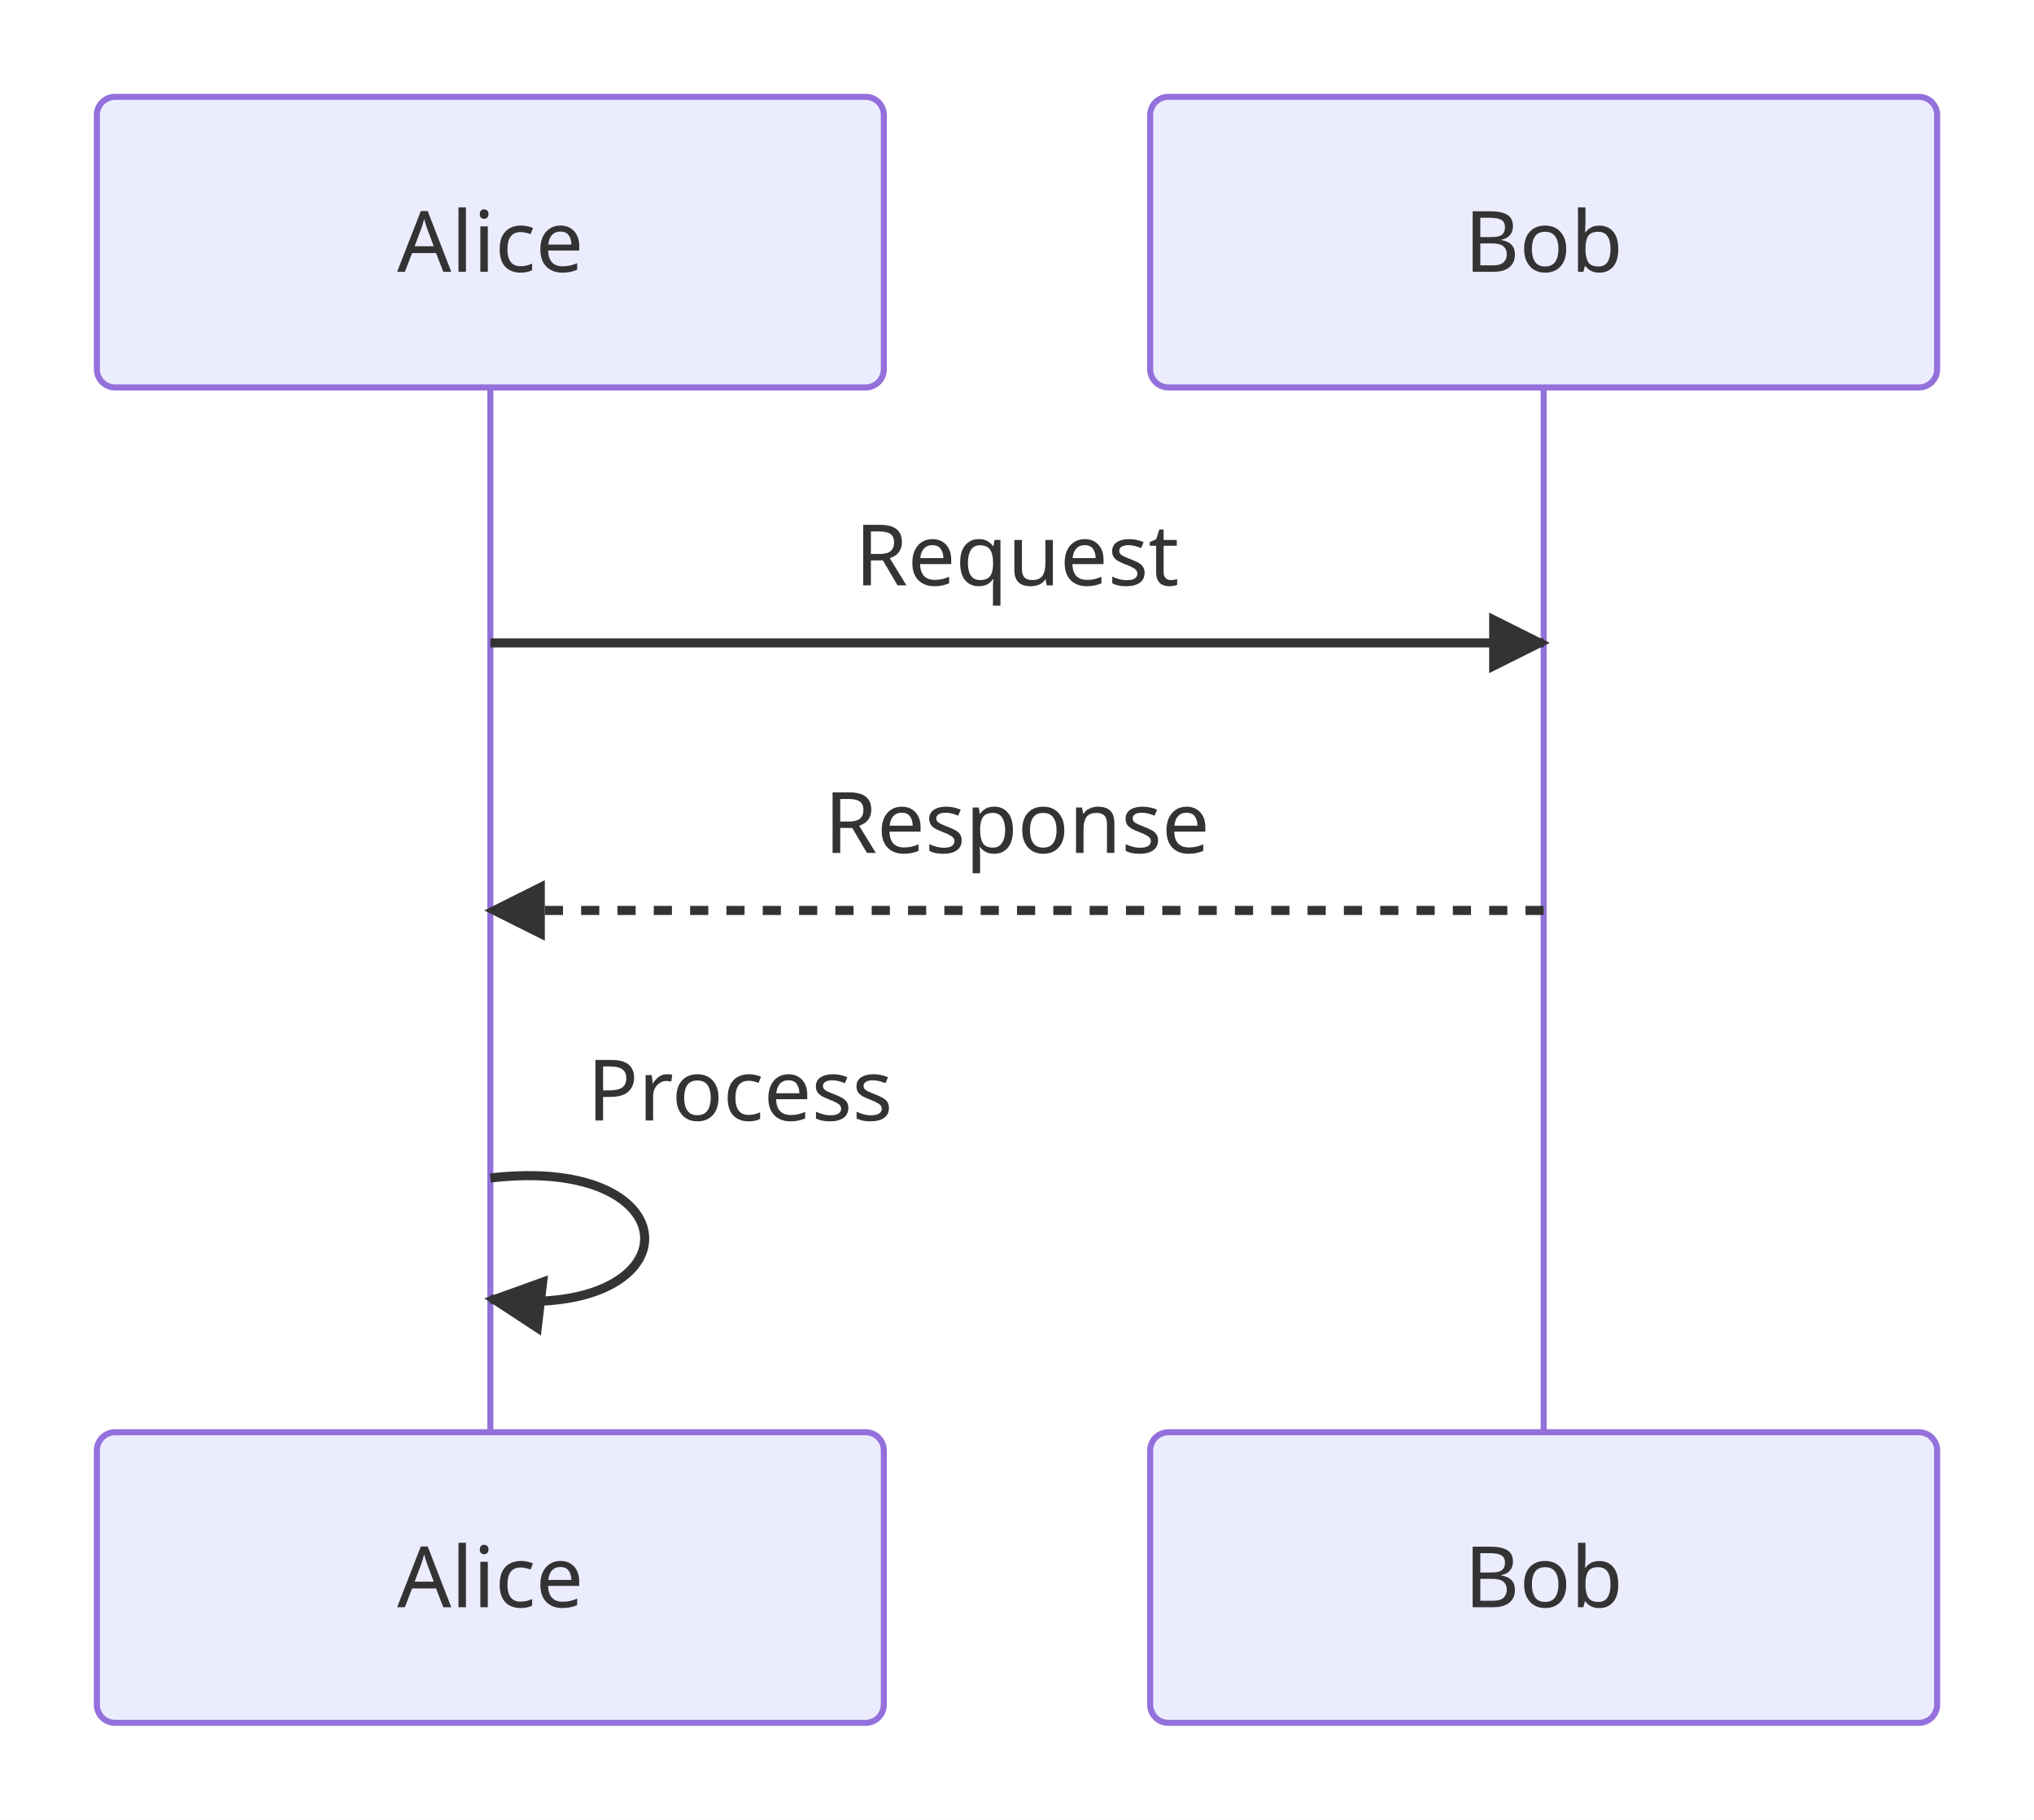
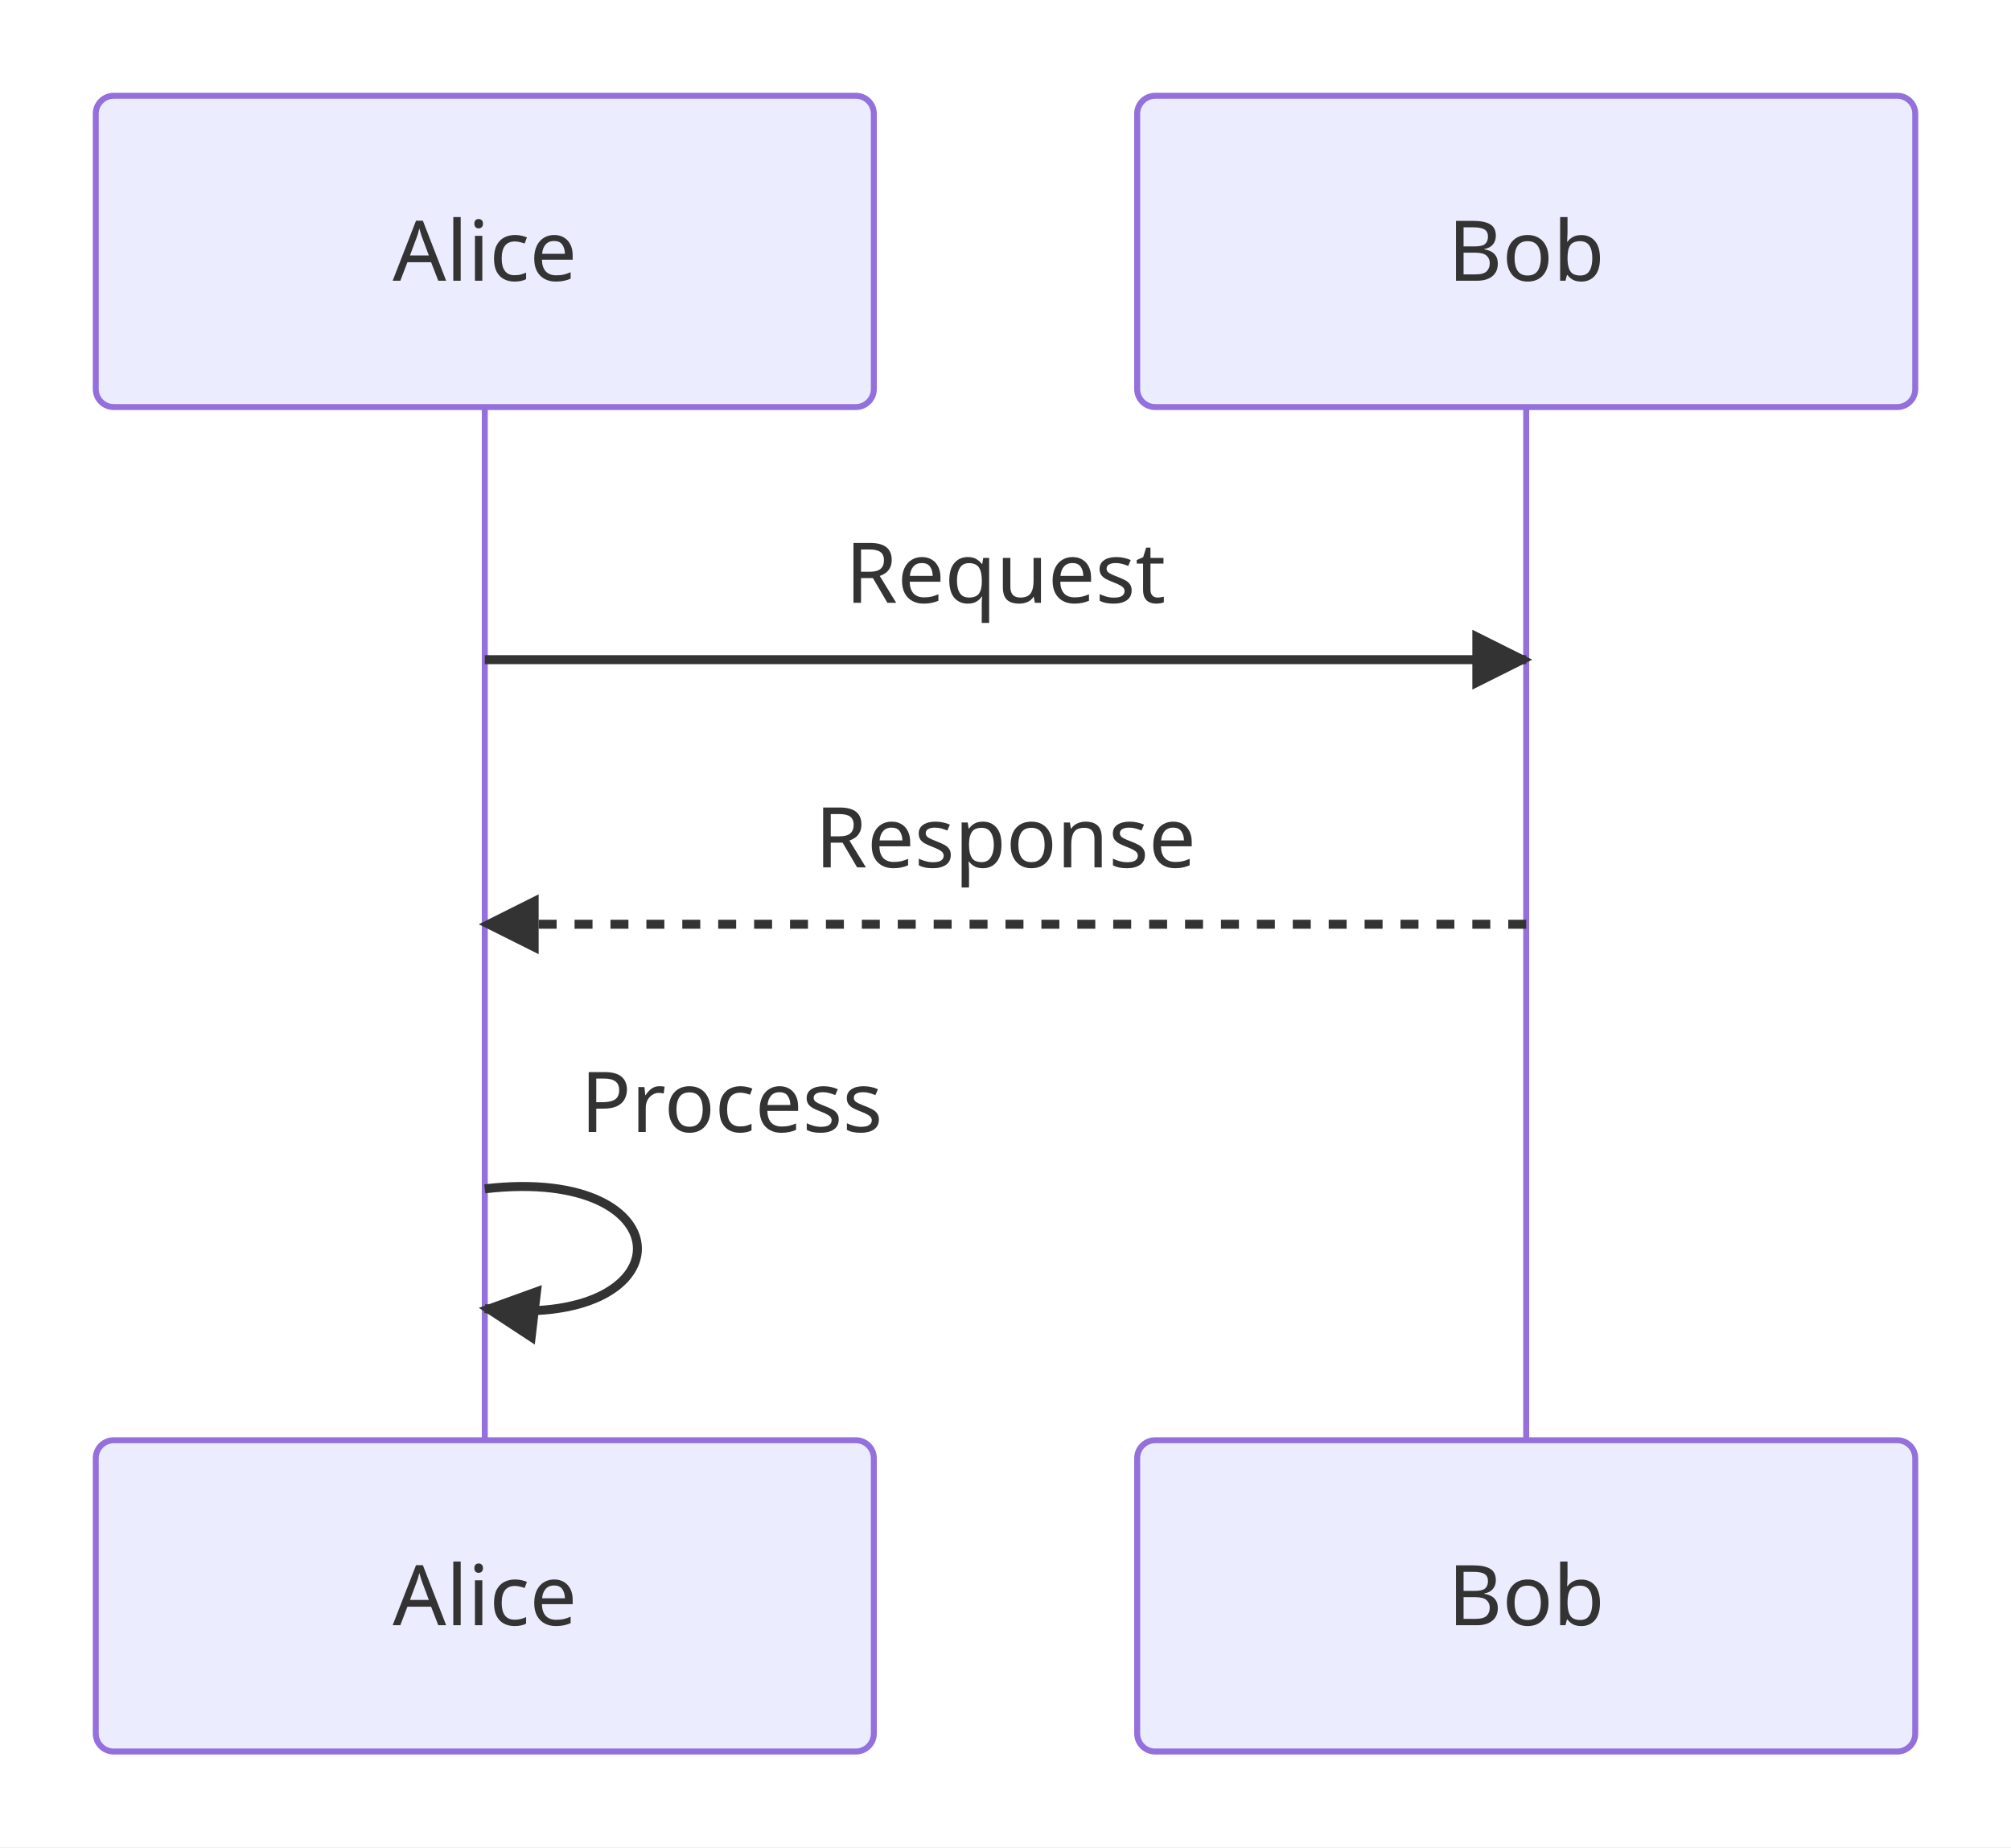
- <svg xmlns="http://www.w3.org/2000/svg" role="img" width="336" height="300.6" viewBox="0 0 336 300.6" font-family="sans-serif" font-size="14">
+ <svg xmlns="http://www.w3.org/2000/svg" role="img" width="336" height="308.6" viewBox="0 0 336 308.6" font-family="sans-serif" font-size="14">
  <defs>
    <marker id="mq7xuae-seq-arrow" viewBox="0 0 10 10" refX="9" refY="5" markerUnits="userSpaceOnUse" markerWidth="10" markerHeight="10" orient="auto-start-reverse">
      <path d="M0,0 L10,5 L0,10 z" fill="#333333" />
    </marker>
    <marker id="mq7xuae-seq-open" viewBox="0 0 10 10" refX="9" refY="5" markerUnits="userSpaceOnUse" markerWidth="11" markerHeight="11" orient="auto-start-reverse">
      <path d="M1,1 L9,5 L1,9" fill="none" stroke="#333333" stroke-width="1.5" />
    </marker>
  </defs>
  <rect width="100%" height="100%" fill="#ffffff" />
  <g transform="translate(16,16)">
-     <line x1="65" y1="48" x2="65" y2="220.6" stroke="#9370DB" />
-     <line x1="239" y1="48" x2="239" y2="220.6" stroke="#9370DB" />
-     <line x1="65" y1="90.2" x2="239" y2="90.2" stroke="#333333" stroke-width="1.5" marker-end="url(#mq7xuae-seq-arrow)" />
-     <text x="152" y="80.7" fill="#333333" text-anchor="middle">Request</text>
-     <line x1="239" y1="134.4" x2="65" y2="134.4" stroke="#333333" stroke-width="1.5" stroke-dasharray="3,3" marker-end="url(#mq7xuae-seq-arrow)" />
-     <text x="152" y="124.9" fill="#333333" text-anchor="middle">Response</text>
-     <path d="M65,178.6 C99,174.6 99,202.6 65,198.6" fill="none" stroke="#333333" stroke-width="1.5" marker-end="url(#mq7xuae-seq-arrow)" />
-     <text x="81" y="169.1" fill="#333333" text-anchor="start">Process</text>
-     <rect x="0" y="0" width="130" height="48" rx="3" fill="#ECECFF" stroke="#9370DB" />
-     <text x="65" y="28.9" fill="#333333" text-anchor="middle">Alice</text>
-     <rect x="0" y="220.6" width="130" height="48" rx="3" fill="#ECECFF" stroke="#9370DB" />
-     <text x="65" y="249.5" fill="#333333" text-anchor="middle">Alice</text>
-     <rect x="174" y="0" width="130" height="48" rx="3" fill="#ECECFF" stroke="#9370DB" />
-     <text x="239" y="28.9" fill="#333333" text-anchor="middle">Bob</text>
-     <rect x="174" y="220.6" width="130" height="48" rx="3" fill="#ECECFF" stroke="#9370DB" />
-     <text x="239" y="249.5" fill="#333333" text-anchor="middle">Bob</text>
+     <line x1="65" y1="52" x2="65" y2="224.6" stroke="#9370DB" />
+     <line x1="239" y1="52" x2="239" y2="224.6" stroke="#9370DB" />
+     <line x1="65" y1="94.2" x2="239" y2="94.2" stroke="#333333" stroke-width="1.5" marker-end="url(#mq7xuae-seq-arrow)" />
+     <text x="152" y="84.7" fill="#333333" text-anchor="middle">Request</text>
+     <line x1="239" y1="138.4" x2="65" y2="138.4" stroke="#333333" stroke-width="1.5" stroke-dasharray="3,3" marker-end="url(#mq7xuae-seq-arrow)" />
+     <text x="152" y="128.9" fill="#333333" text-anchor="middle">Response</text>
+     <path d="M65,182.6 C99,178.6 99,206.6 65,202.6" fill="none" stroke="#333333" stroke-width="1.5" marker-end="url(#mq7xuae-seq-arrow)" />
+     <text x="81" y="173.1" fill="#333333" text-anchor="start">Process</text>
+     <rect x="0" y="0" width="130" height="52" rx="3" fill="#ECECFF" stroke="#9370DB" />
+     <text x="65" y="30.9" fill="#333333" text-anchor="middle">Alice</text>
+     <rect x="0" y="224.6" width="130" height="52" rx="3" fill="#ECECFF" stroke="#9370DB" />
+     <text x="65" y="255.5" fill="#333333" text-anchor="middle">Alice</text>
+     <rect x="174" y="0" width="130" height="52" rx="3" fill="#ECECFF" stroke="#9370DB" />
+     <text x="239" y="30.9" fill="#333333" text-anchor="middle">Bob</text>
+     <rect x="174" y="224.6" width="130" height="52" rx="3" fill="#ECECFF" stroke="#9370DB" />
+     <text x="239" y="255.5" fill="#333333" text-anchor="middle">Bob</text>
  </g>
</svg>
